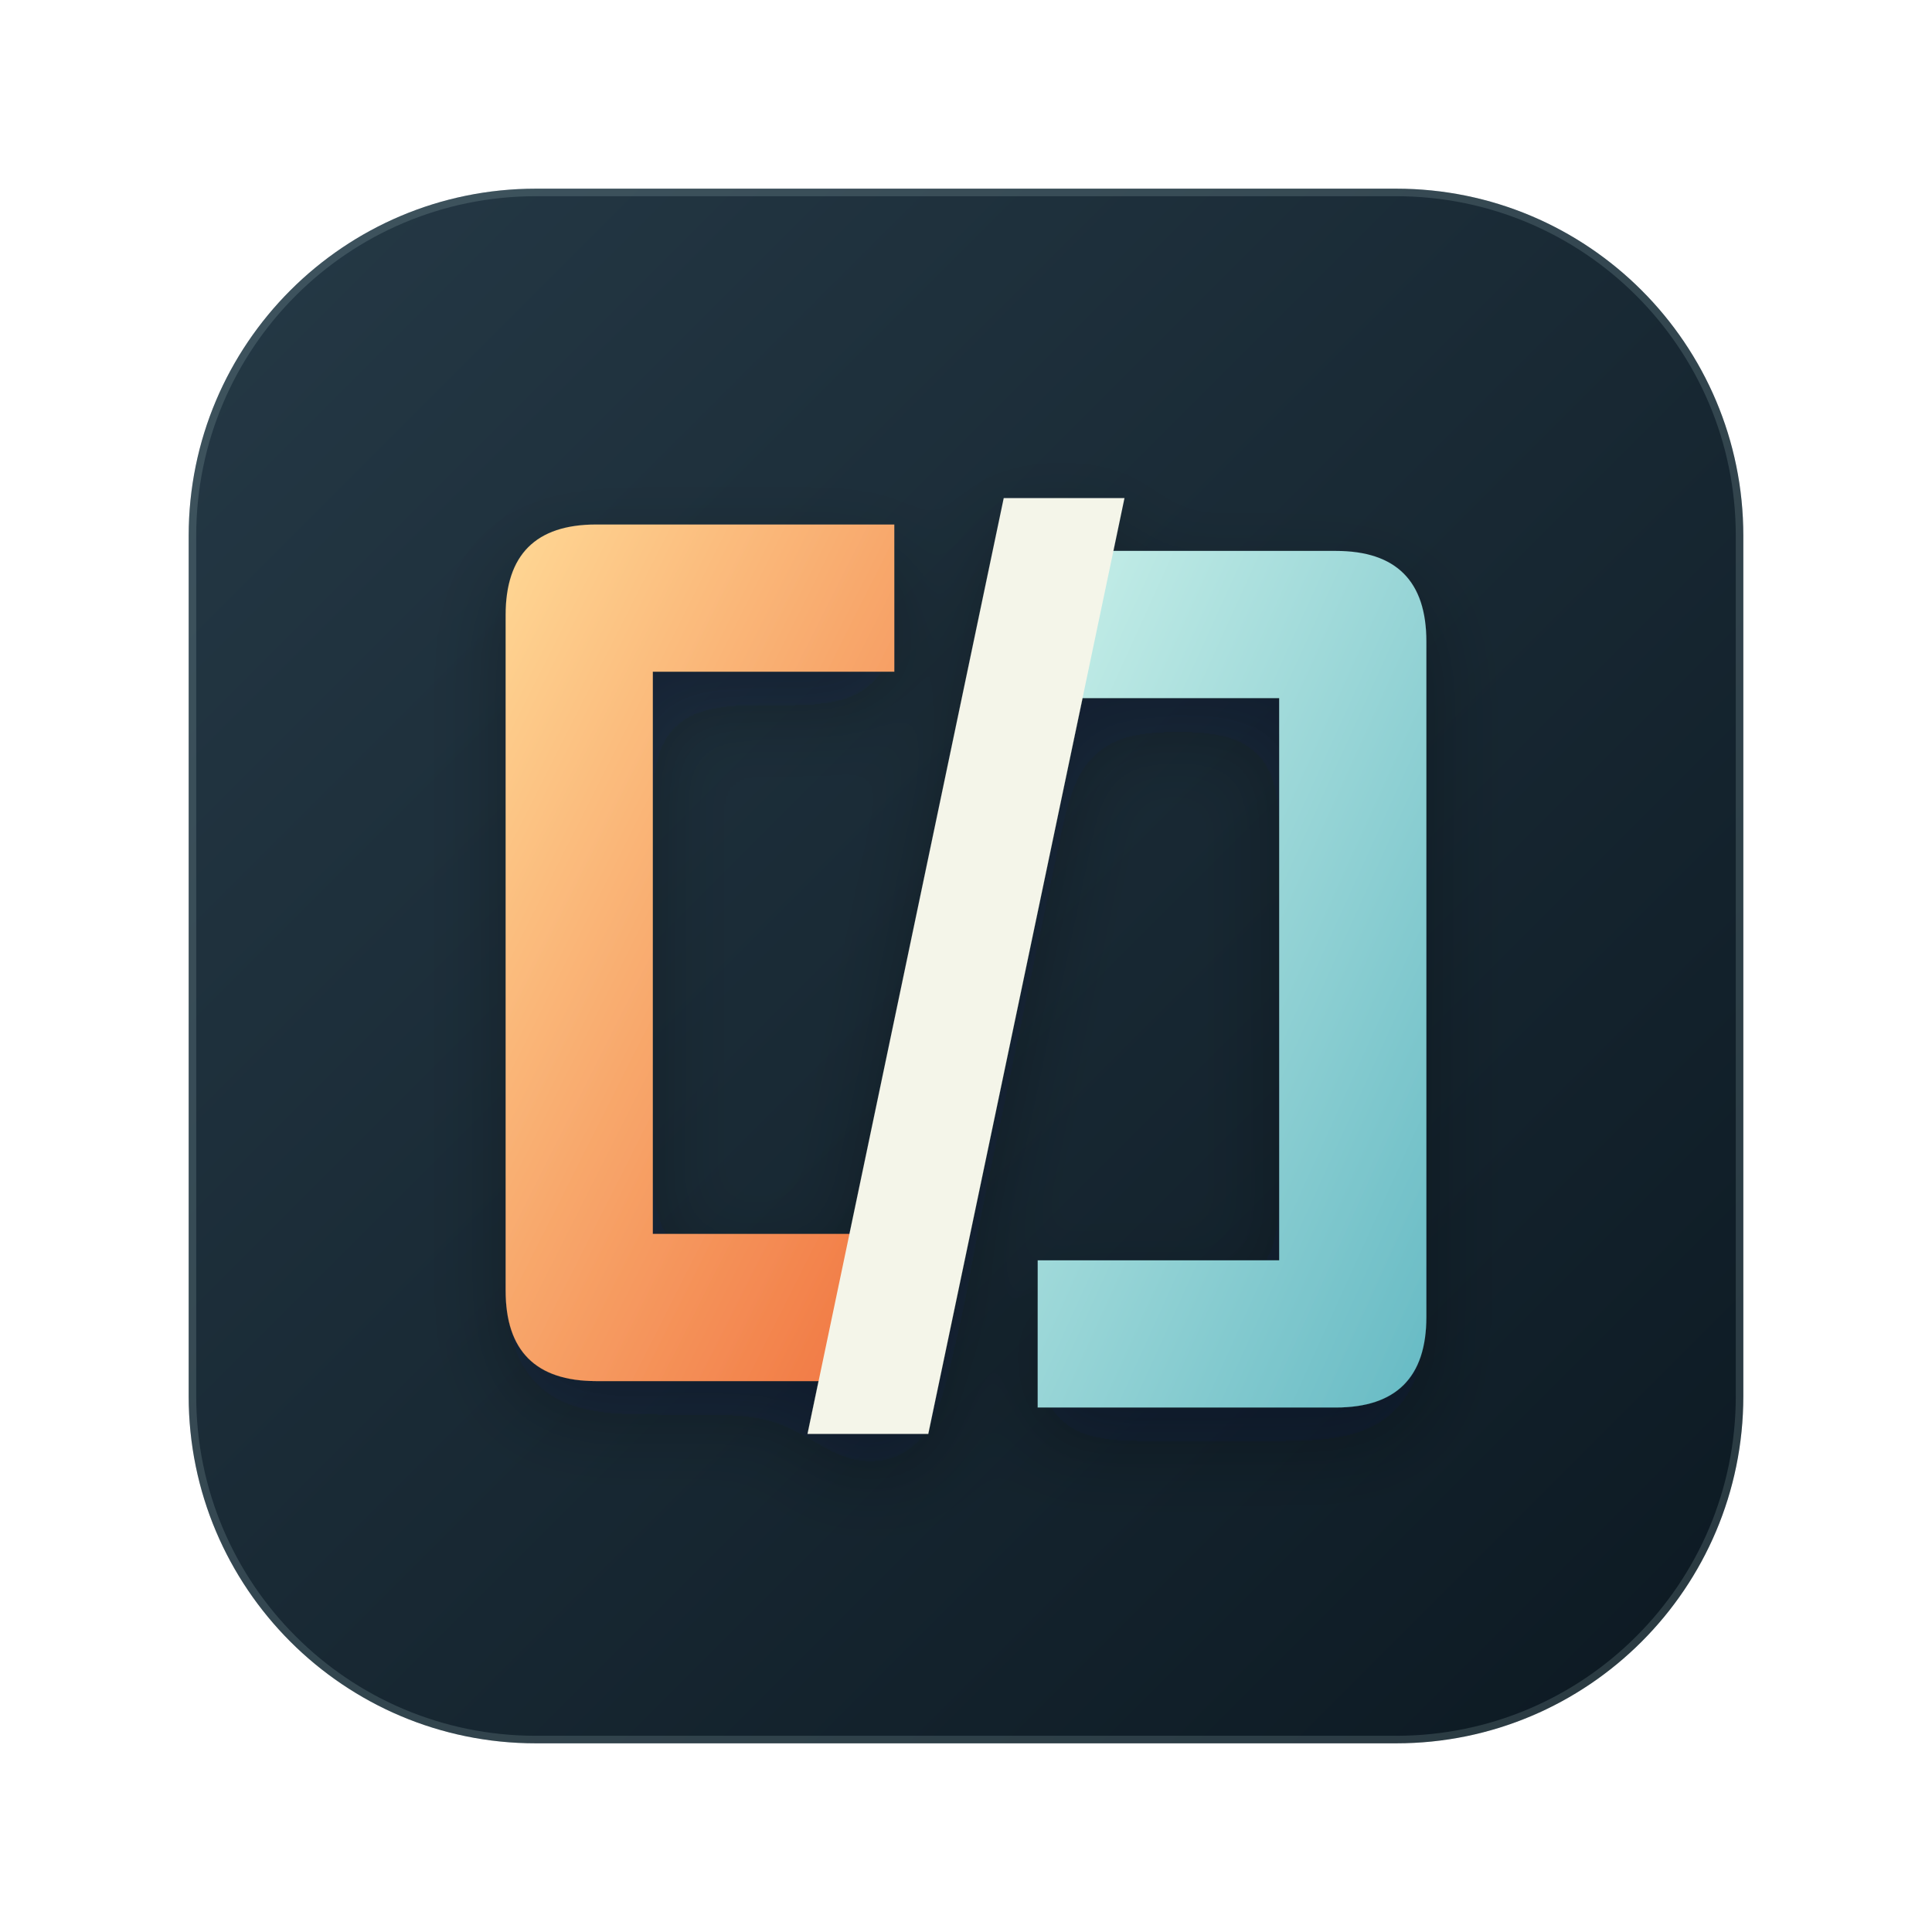
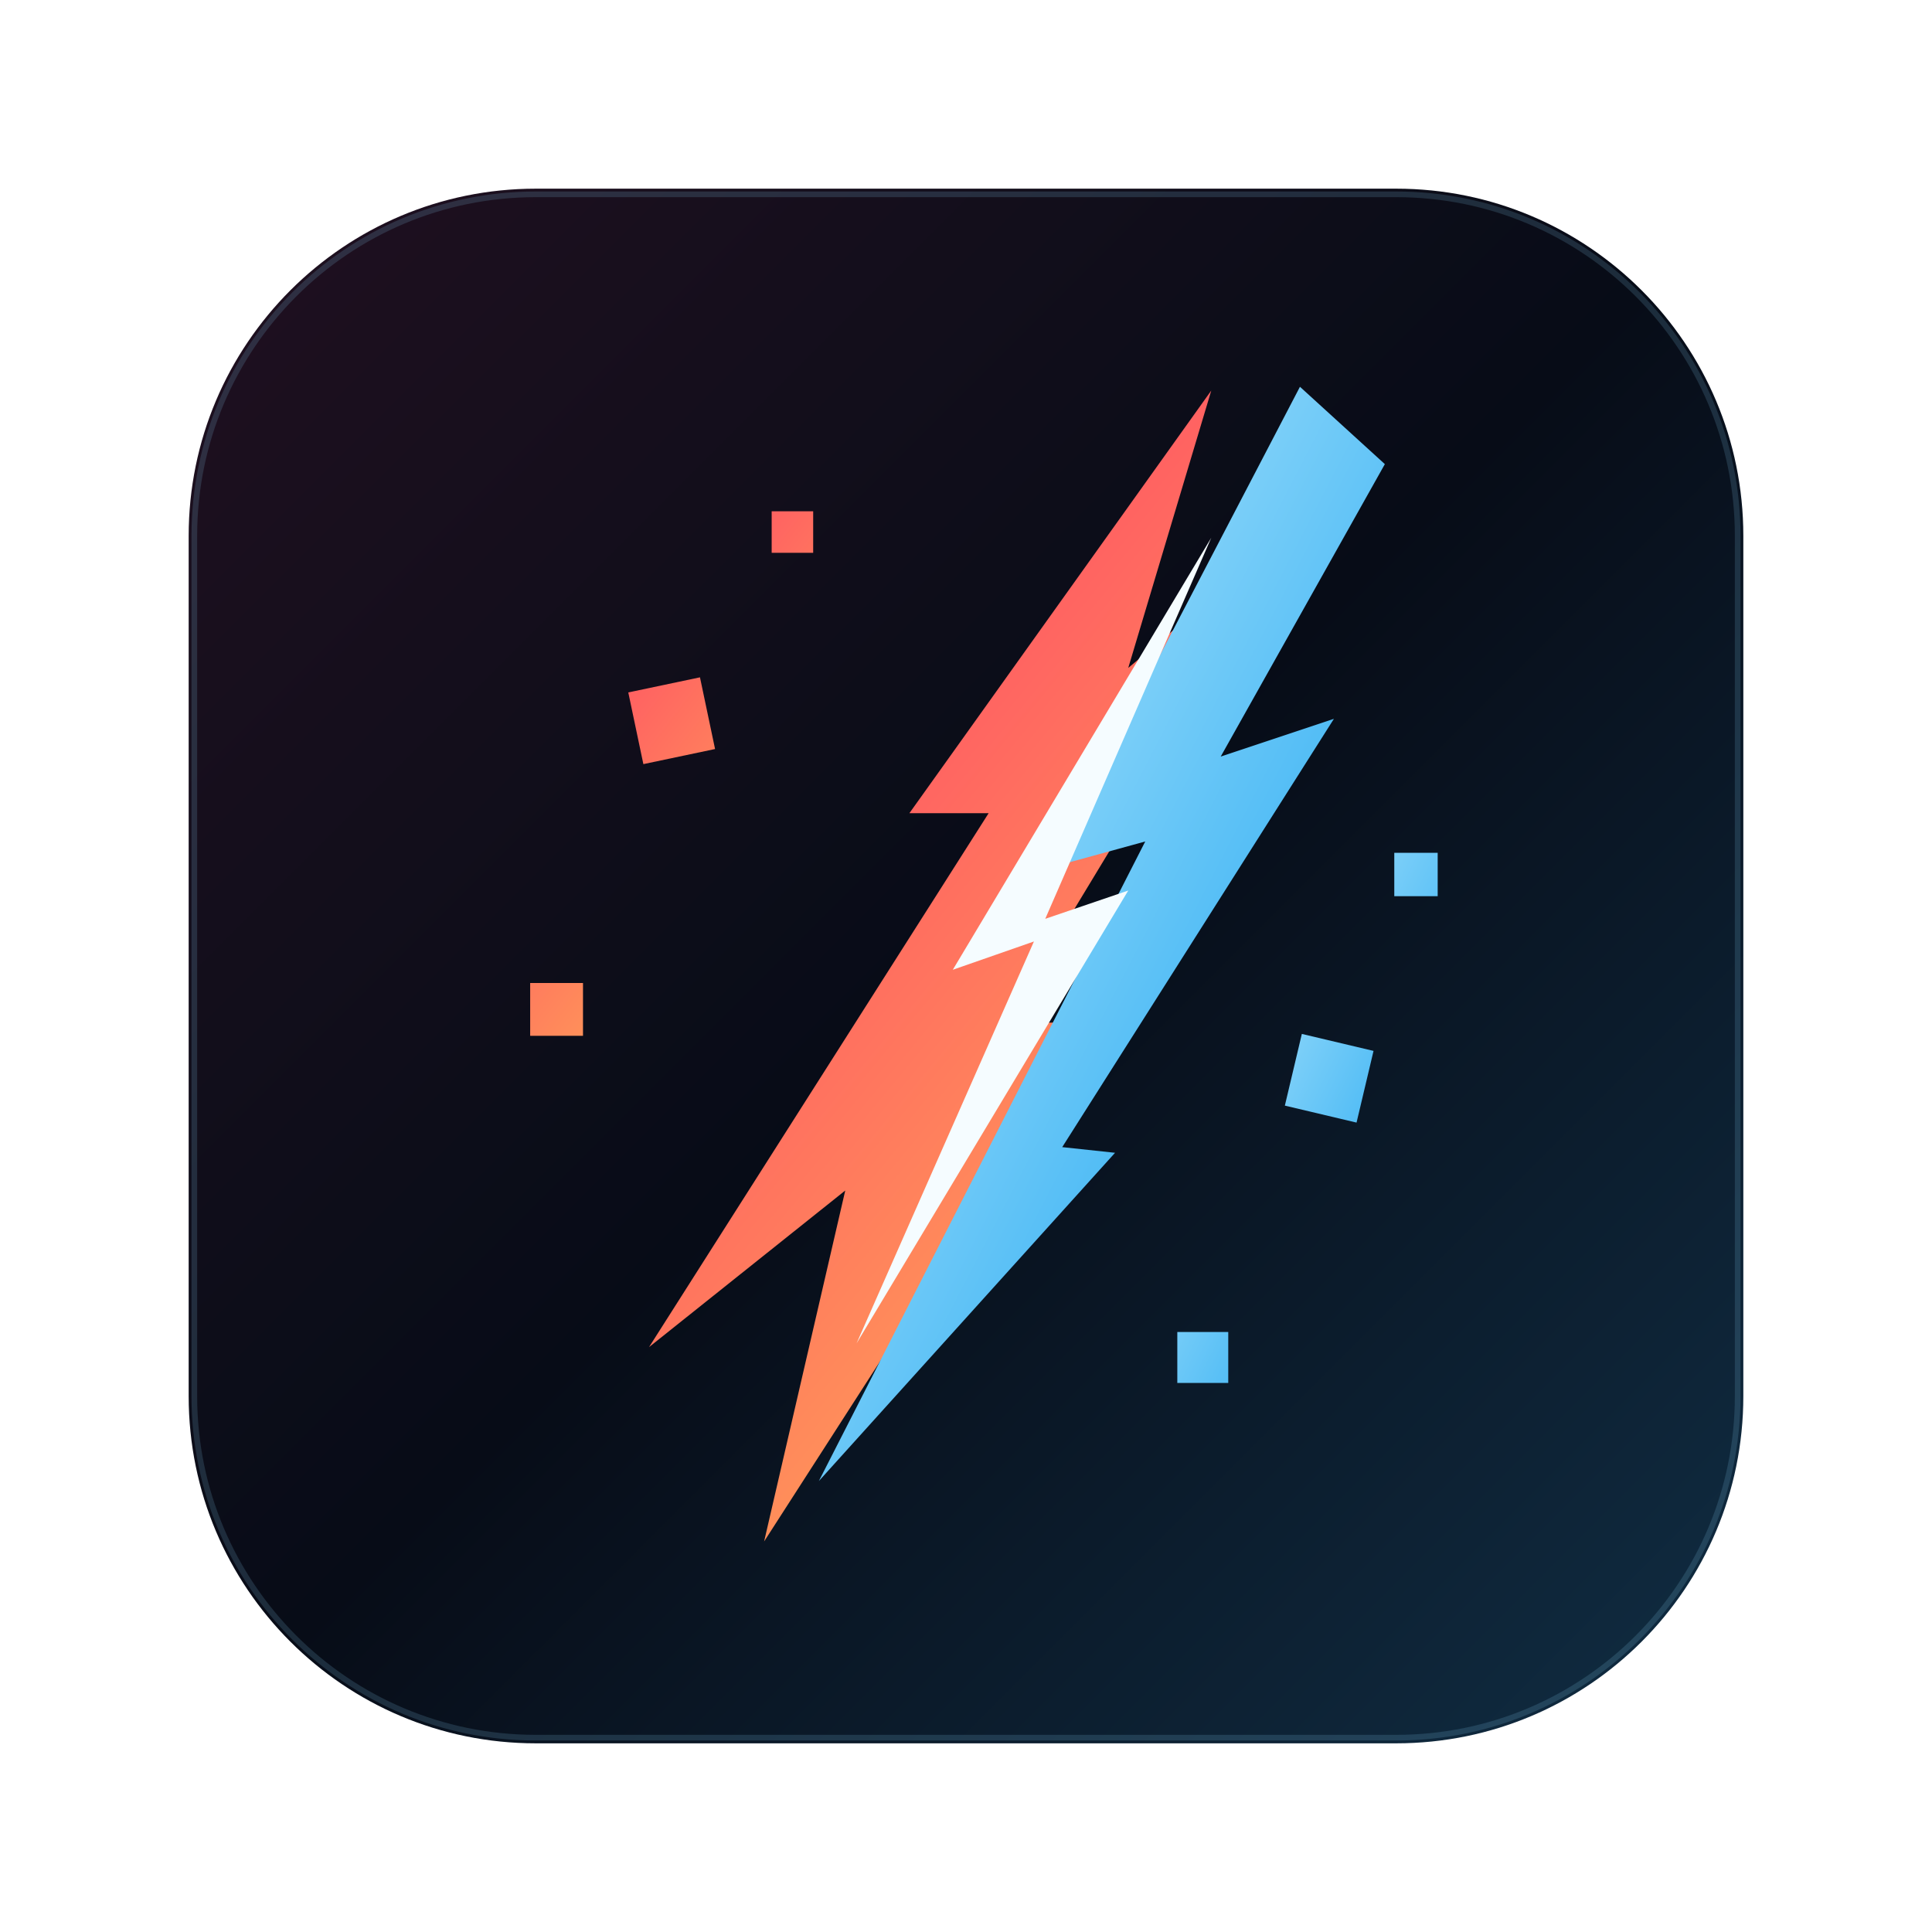
<svg xmlns="http://www.w3.org/2000/svg" width="1024" height="1024" viewBox="0 0 1024 1024">
  <defs>
-     <linearGradient id="base" x1="0" y1="0" x2="1" y2="1">
-       <stop stop-color="#253946" />
-       <stop offset="1" stop-color="#0c1922" />
+     <linearGradient id="bg" x2="1" y2="1">
+       <stop stop-color="#201020" />
+       <stop offset=".5" stop-color="#070c17" />
+       <stop offset="1" stop-color="#102d43" />
    </linearGradient>
-     <linearGradient id="ember" x1="0" y1="0" x2="0.9" y2="1">
-       <stop stop-color="#ffd895" />
-       <stop offset="1" stop-color="#f17843" />
+     <linearGradient id="fire" x2=".7" y2="1">
+       <stop stop-color="#ff316a" />
+       <stop offset="1" stop-color="#ffad55" />
    </linearGradient>
-     <linearGradient id="ice" x1="0" y1="0" x2="1" y2="1">
-       <stop stop-color="#c9f0e9" />
-       <stop offset="1" stop-color="#66bac4" />
+     <linearGradient id="ice" x2="1" y2="1">
+       <stop stop-color="#d3f5ff" />
+       <stop offset="1" stop-color="#0099ef" />
    </linearGradient>
-     <filter id="shadow" x="-30%" y="-30%" width="160%" height="170%">
-       <feDropShadow dx="0" dy="18" stdDeviation="22" flood-color="#001018" flood-opacity=".28" />
-     </filter>
  </defs>
-   <rect x="100" y="100" width="824" height="824" rx="184" fill="url(#base)" />
-   <rect x="102" y="102" width="820" height="820" rx="182" fill="none" stroke="#c2e4e6" stroke-opacity=".16" stroke-width="4" />
-   <g filter="url(#shadow)">
-     <path d="M316 278H474V356H346V654H474V732H316Q268 732 268 684V326Q268 278 316 278Z" fill="url(#ember)" />
-     <path d="M550 292H708Q756 292 756 340V698Q756 746 708 746H550V668H678V370H550Z" fill="url(#ice)" />
-     <path d="M532 264H596L492 760H428Z" fill="#f4f5e9" />
+   <rect x="100" y="100" width="824" height="824" rx="184" fill="url(#bg)" />
+   <rect x="103" y="103" width="818" height="818" rx="181" fill="none" stroke="#8cd9ff" stroke-opacity=".16" stroke-width="3" />
+   <path d="M642 207 482 431 524 431 344 714 448 631 405 817 582 542 533 542 697 271 598 354Z" fill="url(#fire)" />
+   <path d="m689 205-133 255 51-14-173 339 157-174-28-3 144-227-60 20 87-155Z" fill="url(#ice)" />
+   <path d="m642 285-137 229 43-15-94 213 144-240-44 15Z" fill="#f5fcff" />
+   <g fill="url(#fire)">
+     <path d="m333 367 38-8 8 38-38 8zM281 521h28v28h-28zM409 271h22v22h-22z" />
+   </g>
+   <g fill="url(#ice)">
+     <path d="m690 548 38 9-9 38-38-9zM739 452h23v23h-23zM624 706h27v27h-27z" />
  </g>
</svg>
